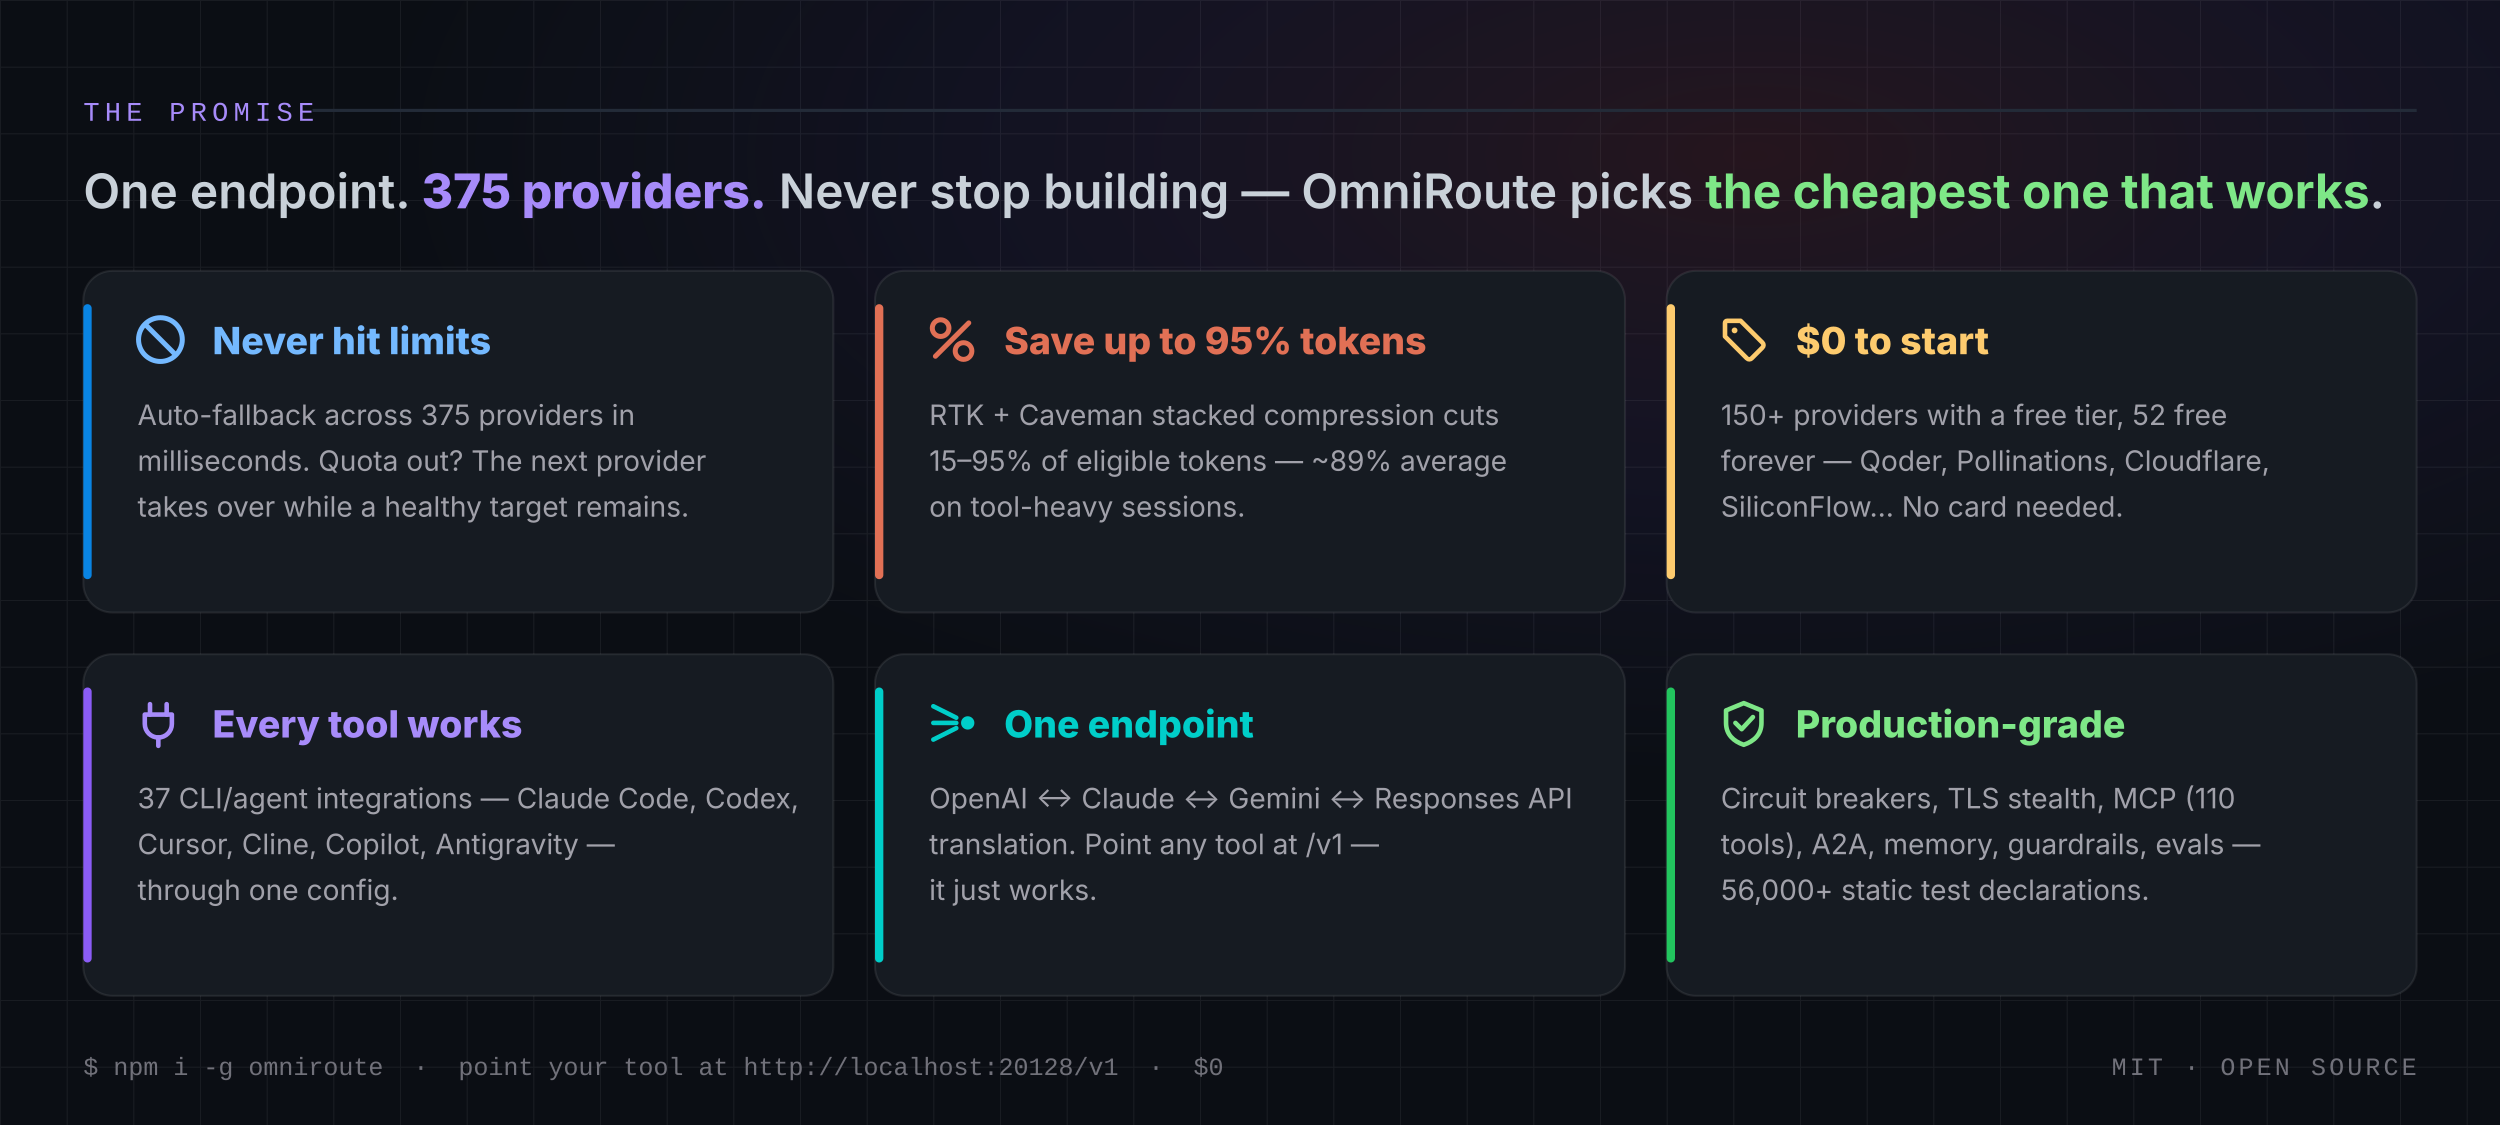
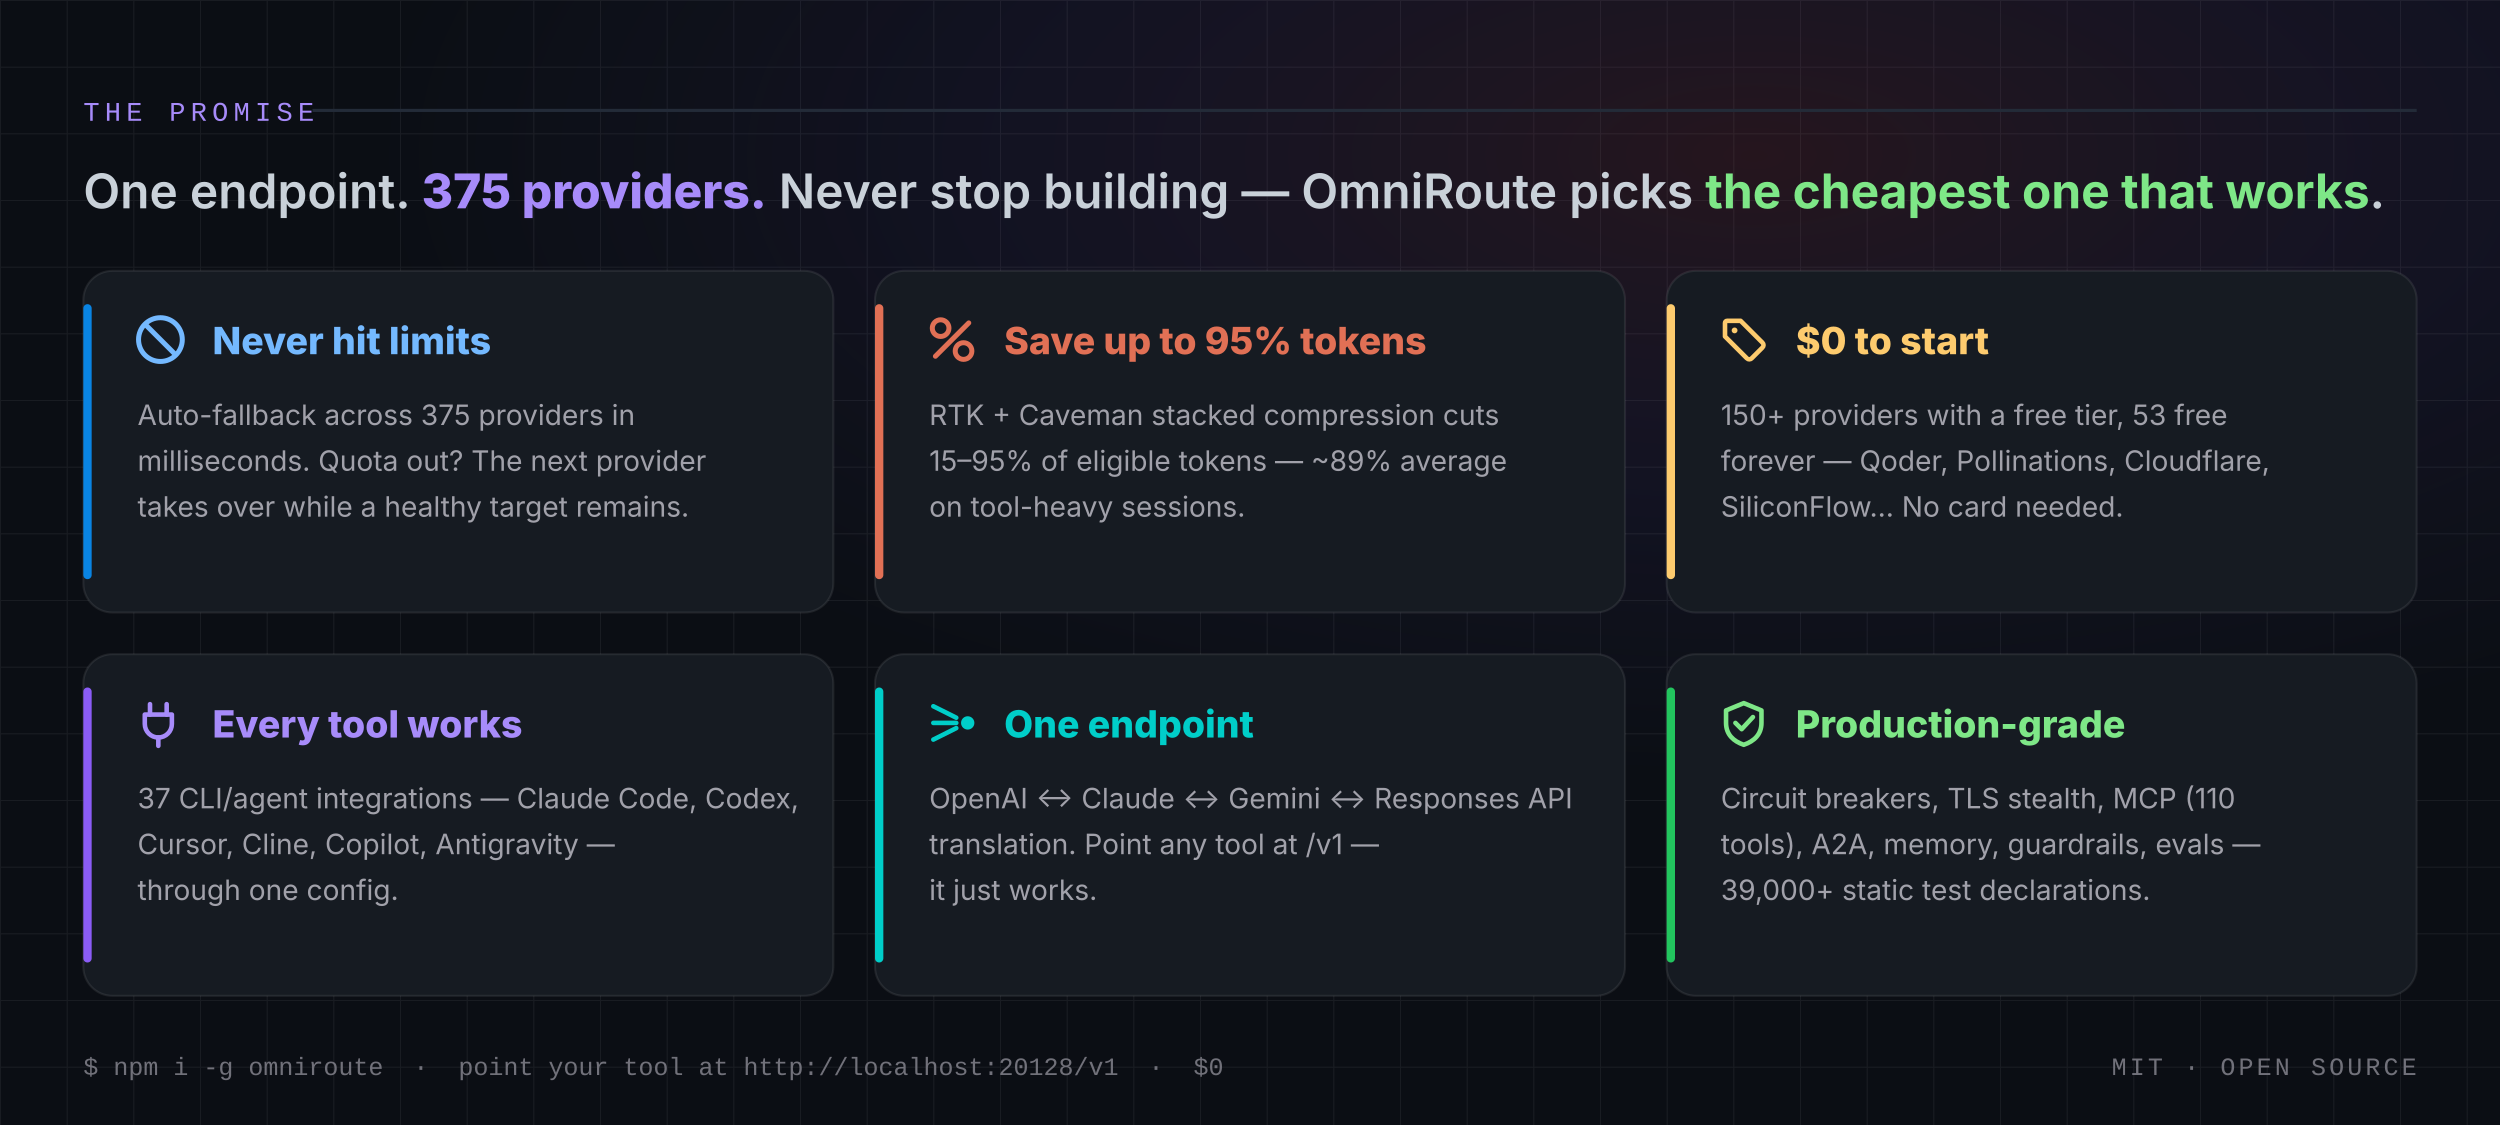
- <svg xmlns="http://www.w3.org/2000/svg" viewBox="0 0 1200 540" role="img" aria-label="The OmniRoute promise: one endpoint and 375 providers. Six pillars. Resilient fallback: automatic routing continues while another healthy target is available. Save up to 95 percent of eligible tokens: RTK plus Caveman stacked compression averages about 89 percent on tool-heavy sessions. Zero dollars to start: 150+ providers with a free tier and 52 recurring or keyless free-forever providers. Every tool works: 37 CLI and agent integration records, including Claude Code, Codex, Cursor, Cline, Copilot and Antigravity, through one config. One endpoint: OpenAI, Claude, Gemini and Responses API translation at /v1. Production controls: circuit breakers, TLS stealth, MCP with 110 tools, A2A, memory, guardrails, evals, and 56,000+ static test declarations across 7,800+ tracked test files.">
+ <svg xmlns="http://www.w3.org/2000/svg" viewBox="0 0 1200 540" role="img" aria-label="The OmniRoute promise: one endpoint and 375 providers. Six pillars. Resilient fallback: automatic routing continues while another healthy target is available. Save up to 95 percent of eligible tokens: RTK plus Caveman stacked compression averages about 89 percent on tool-heavy sessions. Zero dollars to start: 150+ providers with a free tier and 51 recurring or keyless free-forever providers. Every tool works: 37 CLI and agent integration records, including Claude Code, Codex, Cursor, Cline, Copilot and Antigravity, through one config. One endpoint: OpenAI, Claude, Gemini and Responses API translation at /v1. Production controls: circuit breakers, TLS stealth, MCP with 110 tools, A2A, memory, guardrails, evals, and 39,000+ static test declarations across 5,100+ tracked test files.">
  <defs>
    <pattern id="gridPaperP" width="32" height="32" patternUnits="userSpaceOnUse">
      <path d="M 32 0 L 0 0 0 32" fill="none" stroke="#ffffff" stroke-opacity="0.06" stroke-width="1" />
    </pattern>
    <radialGradient id="bgGlowP" cx="70%" cy="14%" r="55%">
      <stop offset="0%" stop-color="#e54d5e" stop-opacity="0.12" />
      <stop offset="55%" stop-color="#8b5cf6" stop-opacity="0.06" />
      <stop offset="100%" stop-color="#6366f1" stop-opacity="0" />
    </radialGradient>
  </defs>
  <rect width="1200" height="540" fill="#0b0e14" />
  <rect width="1200" height="540" fill="url(#gridPaperP)" />
  <rect width="1200" height="540" fill="url(#bgGlowP)" />
  <g>
    <text x="40" y="58" font-family="Consolas, 'Courier New', monospace" font-size="13" letter-spacing="2.5" fill="#a78bfa">THE PROMISE</text>
    <line x1="150" y1="53" x2="1160" y2="53" stroke="#232b38" stroke-width="1.5" />
  </g>
  <g>
    <text x="40" y="100" font-family="Inter, 'Segoe UI', Arial, Helvetica, system-ui, sans-serif" font-size="23" font-weight="600" fill="#c9d1d9">One endpoint. <tspan fill="#a78bfa" font-weight="800">375 providers.</tspan> Never stop building — OmniRoute picks <tspan fill="#7ee787" font-weight="700">the cheapest one that works</tspan>.</text>
  </g>
  <g font-family="Inter, 'Segoe UI', Arial, Helvetica, system-ui, sans-serif">
    <g>
      <rect x="40" y="130" width="360" height="164" rx="14" fill="#161b22" stroke="#ffffff" stroke-opacity="0.08" stroke-width="1" />
      <rect x="40" y="130" width="360" height="164" rx="14" fill="none" stroke="#74b9ff" stroke-width="1.5" opacity="0">
        <animate attributeName="opacity" values="0;0.9;0;0" keyTimes="0;0.055;0.12;1" dur="12s" begin="3s" repeatCount="indefinite" />
      </rect>
      <rect x="40" y="146" width="4" height="132" rx="2" fill="#0984e3" />
      <g transform="translate(66,152)" stroke="#74b9ff" stroke-width="2.4" fill="none" stroke-linecap="round">
        <circle cx="11" cy="11" r="10.5" />
        <line x1="3.9" y1="3.9" x2="18.1" y2="18.1" />
      </g>
      <text x="102" y="170" font-size="18" font-weight="800" fill="#74b9ff">Never hit limits</text>
      <text x="66" y="204" font-size="13.5" fill="#a1a1aa">Auto-fallback across 375 providers in</text>
      <text x="66" y="226" font-size="13.5" fill="#a1a1aa">milliseconds. Quota out? The next provider</text>
      <text x="66" y="248" font-size="13.5" fill="#a1a1aa">takes over while a healthy target remains.</text>
    </g>
    <g>
      <rect x="420" y="130" width="360" height="164" rx="14" fill="#161b22" stroke="#ffffff" stroke-opacity="0.08" stroke-width="1" />
      <rect x="420" y="130" width="360" height="164" rx="14" fill="none" stroke="#e17055" stroke-width="1.5" opacity="0">
        <animate attributeName="opacity" values="0;0;0.9;0;0" keyTimes="0;0.167;0.222;0.287;1" dur="12s" begin="3s" repeatCount="indefinite" />
      </rect>
      <rect x="420" y="146" width="4" height="132" rx="2" fill="#e17055" />
      <g transform="translate(446,152)" stroke="#e17055" stroke-width="2.4" fill="none" stroke-linecap="round">
        <circle cx="5.5" cy="5.5" r="4" />
        <circle cx="16.5" cy="16.5" r="4" />
        <line x1="19" y1="3" x2="3" y2="19" />
      </g>
      <text x="482" y="170" font-size="18" font-weight="800" fill="#e17055">Save up to 95% tokens</text>
      <text x="446" y="204" font-size="13.5" fill="#a1a1aa">RTK + Caveman stacked compression cuts</text>
      <text x="446" y="226" font-size="13.5" fill="#a1a1aa">15–95% of eligible tokens — ~89% average</text>
      <text x="446" y="248" font-size="13.5" fill="#a1a1aa">on tool-heavy sessions.</text>
    </g>
    <g>
      <rect x="800" y="130" width="360" height="164" rx="14" fill="#161b22" stroke="#ffffff" stroke-opacity="0.08" stroke-width="1" />
      <rect x="800" y="130" width="360" height="164" rx="14" fill="none" stroke="#fdcb6e" stroke-width="1.5" opacity="0">
        <animate attributeName="opacity" values="0;0;0.9;0;0" keyTimes="0;0.334;0.389;0.454;1" dur="12s" begin="3s" repeatCount="indefinite" />
      </rect>
      <rect x="800" y="146" width="4" height="132" rx="2" fill="#fdcb6e" />
      <g transform="translate(826,152)" stroke="#fdcb6e" stroke-width="2.2" fill="none" stroke-linecap="round" stroke-linejoin="round">
        <path d="M 2,9.5 L 2,3 A 1,1 0 0 1 3,2 L 9.5,2 L 20,12.5 A 1.6,1.6 0 0 1 20,14.8 L 14.8,20 A 1.6,1.6 0 0 1 12.5,20 Z" />
        <circle cx="6.6" cy="6.6" r="1.4" fill="#fdcb6e" stroke="none" />
      </g>
      <text x="862" y="170" font-size="18" font-weight="800" fill="#fdcb6e">$0 to start</text>
-       <text x="826" y="204" font-size="13.5" fill="#a1a1aa">150+ providers with a free tier, 52 free</text>
+       <text x="826" y="204" font-size="13.5" fill="#a1a1aa">150+ providers with a free tier, 53 free</text>
      <text x="826" y="226" font-size="13.5" fill="#a1a1aa">forever — Qoder, Pollinations, Cloudflare,</text>
      <text x="826" y="248" font-size="13.5" fill="#a1a1aa">SiliconFlow… No card needed.</text>
    </g>
    <g>
      <rect x="40" y="314" width="360" height="164" rx="14" fill="#161b22" stroke="#ffffff" stroke-opacity="0.08" stroke-width="1" />
      <rect x="40" y="314" width="360" height="164" rx="14" fill="none" stroke="#a78bfa" stroke-width="1.5" opacity="0">
        <animate attributeName="opacity" values="0;0;0.9;0;0" keyTimes="0;0.5;0.555;0.62;1" dur="12s" begin="3s" repeatCount="indefinite" />
      </rect>
      <rect x="40" y="330" width="4" height="132" rx="2" fill="#8b5cf6" />
      <g transform="translate(66,336)" stroke="#a78bfa" stroke-width="2.2" fill="none" stroke-linecap="round" stroke-linejoin="round">
        <path d="M 6,2 L 6,7 M 14,2 L 14,7" />
        <path d="M 3.5,7 L 16.5,7 L 16.5,11.5 A 6.5,6.5 0 0 1 10,18 A 6.5,6.5 0 0 1 3.5,11.5 Z" />
        <path d="M 10,18 L 10,22" />
      </g>
      <text x="102" y="354" font-size="18" font-weight="800" fill="#a78bfa">Every tool works</text>
      <text x="66" y="388" font-size="13.5" fill="#a1a1aa">37 CLI/agent integrations — Claude Code, Codex,</text>
      <text x="66" y="410" font-size="13.5" fill="#a1a1aa">Cursor, Cline, Copilot, Antigravity —</text>
      <text x="66" y="432" font-size="13.5" fill="#a1a1aa">through one config.</text>
    </g>
    <g>
      <rect x="420" y="314" width="360" height="164" rx="14" fill="#161b22" stroke="#ffffff" stroke-opacity="0.08" stroke-width="1" />
      <rect x="420" y="314" width="360" height="164" rx="14" fill="none" stroke="#00cec9" stroke-width="1.5" opacity="0">
        <animate attributeName="opacity" values="0;0;0.9;0;0" keyTimes="0;0.667;0.722;0.787;1" dur="12s" begin="3s" repeatCount="indefinite" />
      </rect>
      <rect x="420" y="330" width="4" height="132" rx="2" fill="#00cec9" />
      <g transform="translate(446,336)" stroke="#00cec9" stroke-width="2.2" fill="none" stroke-linecap="round">
        <path d="M 2,3 L 13,8.5 M 2,11 L 13,11 M 2,19 L 13,13.5" />
        <circle cx="18.5" cy="11" r="3.2" fill="#00cec9" stroke="none" />
      </g>
      <text x="482" y="354" font-size="18" font-weight="800" fill="#00cec9">One endpoint</text>
      <text x="446" y="388" font-size="13.5" fill="#a1a1aa">OpenAI ↔ Claude ↔ Gemini ↔ Responses API</text>
      <text x="446" y="410" font-size="13.5" fill="#a1a1aa">translation. Point any tool at /v1 —</text>
      <text x="446" y="432" font-size="13.5" fill="#a1a1aa">it just works.</text>
    </g>
    <g>
      <rect x="800" y="314" width="360" height="164" rx="14" fill="#161b22" stroke="#ffffff" stroke-opacity="0.08" stroke-width="1" />
      <rect x="800" y="314" width="360" height="164" rx="14" fill="none" stroke="#7ee787" stroke-width="1.5" opacity="0">
        <animate attributeName="opacity" values="0;0;0.9;0;0" keyTimes="0;0.834;0.889;0.954;1" dur="12s" begin="3s" repeatCount="indefinite" />
      </rect>
      <rect x="800" y="330" width="4" height="132" rx="2" fill="#22c55e" />
      <g transform="translate(826,336)" stroke="#7ee787" stroke-width="2.2" fill="none" stroke-linecap="round" stroke-linejoin="round">
        <path d="M 11,1.5 L 19.5,5 L 19.5,11 C 19.5,16.5 16,19.8 11,21.5 C 6,19.8 2.5,16.5 2.5,11 L 2.5,5 Z" />
        <path d="M 7,11 L 10,14 L 15.4,8.2" />
      </g>
      <text x="862" y="354" font-size="18" font-weight="800" fill="#7ee787">Production-grade</text>
      <text x="826" y="388" font-size="13.5" fill="#a1a1aa">Circuit breakers, TLS stealth, MCP (110</text>
      <text x="826" y="410" font-size="13.5" fill="#a1a1aa">tools), A2A, memory, guardrails, evals —</text>
-       <text x="826" y="432" font-size="13.5" fill="#a1a1aa">56,000+ static test declarations.</text>
+       <text x="826" y="432" font-size="13.5" fill="#a1a1aa">39,000+ static test declarations.</text>
    </g>
  </g>
  <g>
    <text x="40" y="516" font-family="Consolas, 'Courier New', monospace" font-size="12" fill="#71717a">$ npm i -g omniroute  ·  point your tool at http://localhost:20128/v1  ·  $0</text>
    <text x="1160" y="516" text-anchor="end" font-family="Consolas, 'Courier New', monospace" font-size="12" letter-spacing="1.5" fill="#71717a">MIT · OPEN SOURCE</text>
  </g>
</svg>
